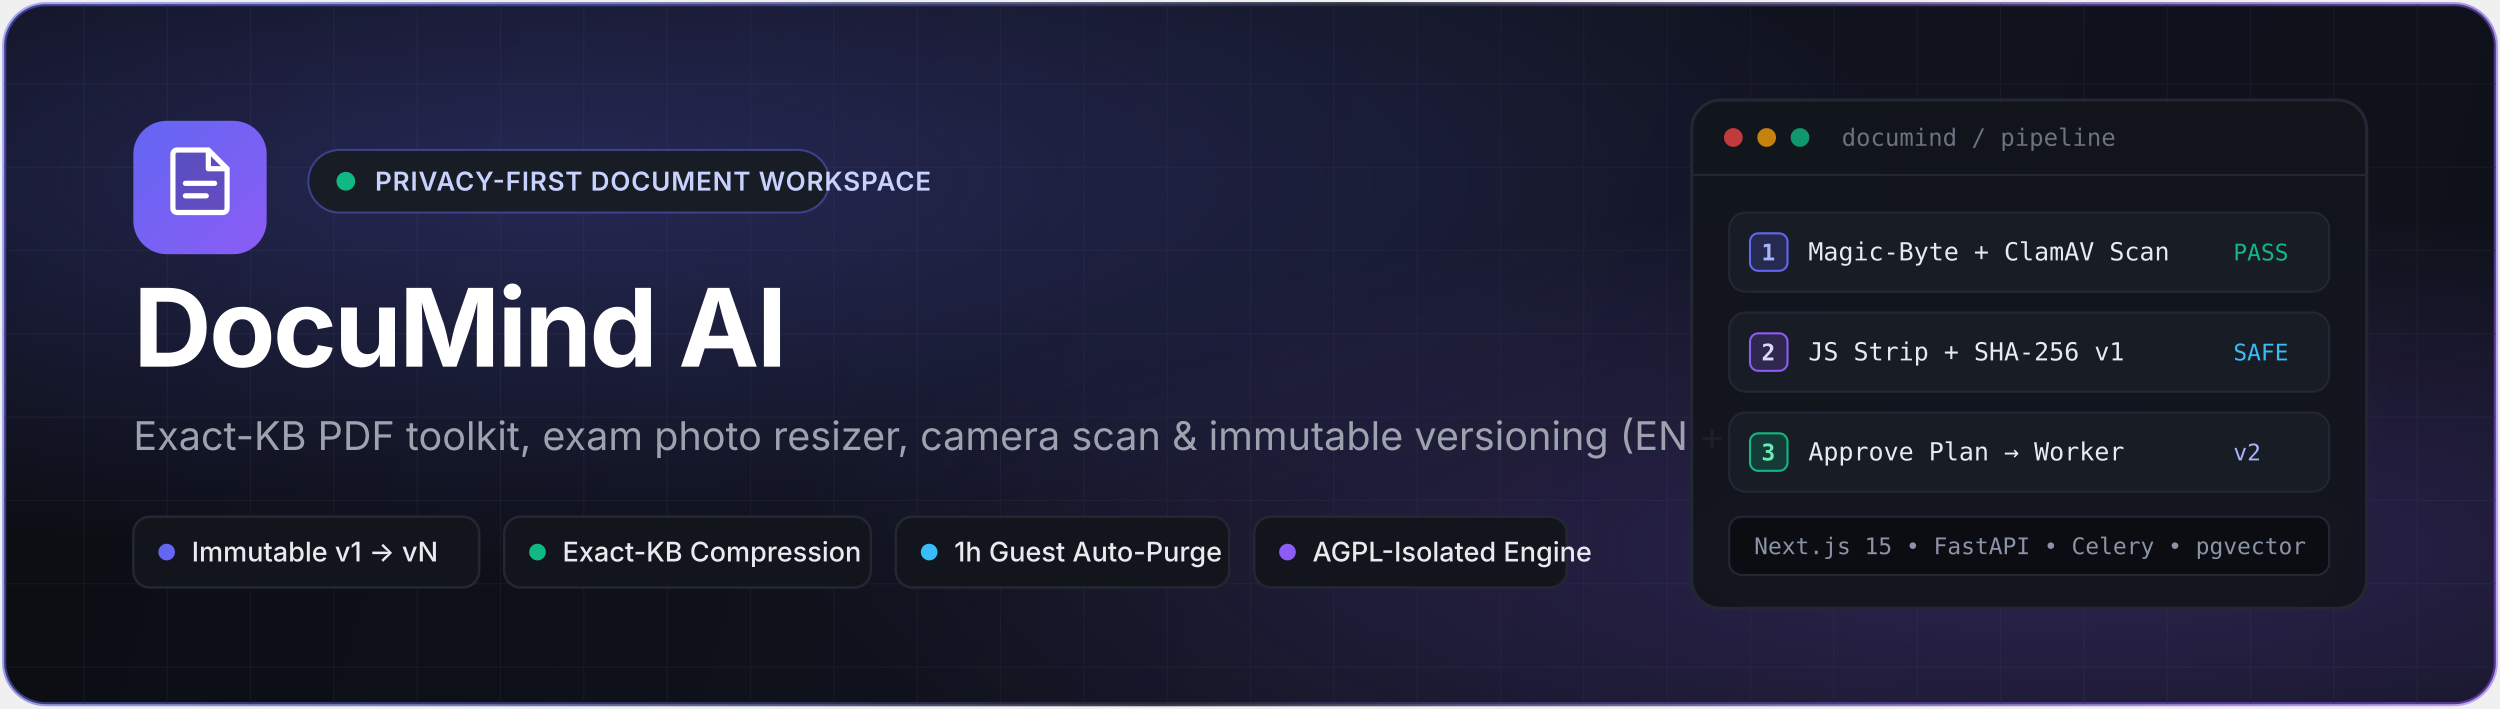
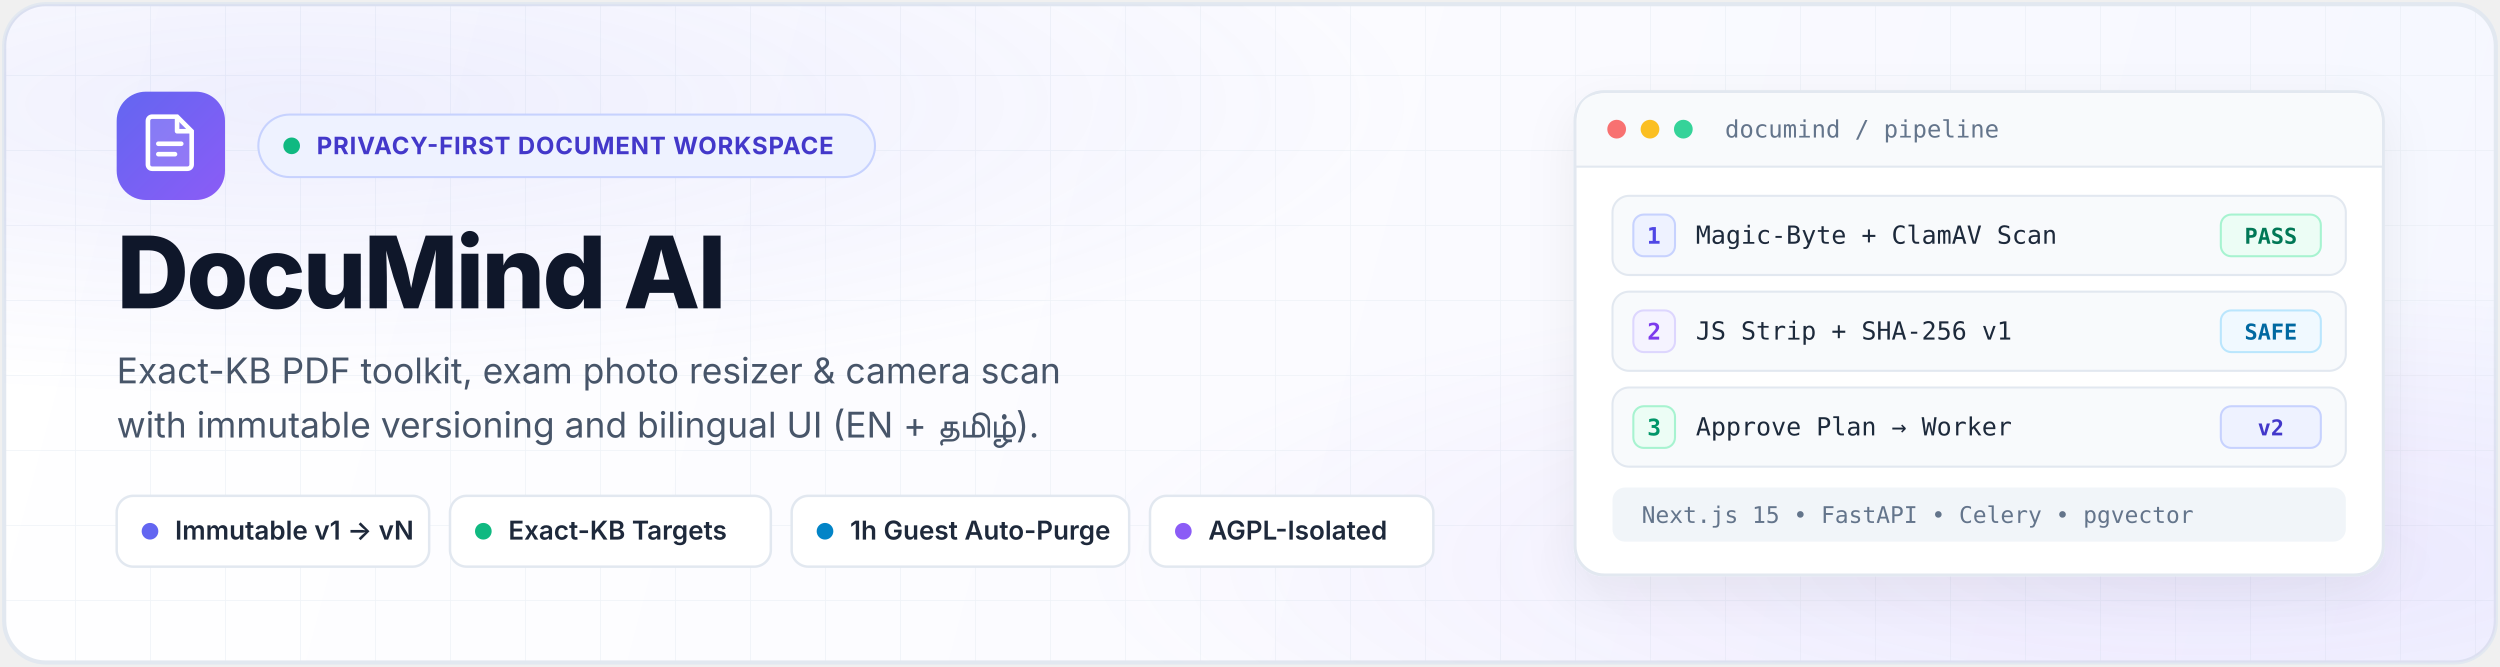
- <svg xmlns="http://www.w3.org/2000/svg" viewBox="0 0 1200 340" width="1200" height="340" fill="none">
+ <svg xmlns="http://www.w3.org/2000/svg" viewBox="0 0 1200 320" width="1200" height="320" fill="none">
  <defs>
-     <linearGradient id="bg-grad" x1="0" y1="0" x2="1200" y2="340" gradientUnits="userSpaceOnUse">
-       <stop offset="0%" stop-color="#0B0D12" />
-       <stop offset="55%" stop-color="#111420" />
-       <stop offset="100%" stop-color="#0E1119" />
+     <linearGradient id="bg-light" x1="0" y1="0" x2="1200" y2="320" gradientUnits="userSpaceOnUse">
+       <stop offset="0%" stop-color="#FFFFFF" />
+       <stop offset="60%" stop-color="#FAFAFF" />
+       <stop offset="100%" stop-color="#F5F7FF" />
    </linearGradient>
-     <radialGradient id="glow-indigo" cx="0.22" cy="0.25" r="0.55">
-       <stop offset="0%" stop-color="#6366F1" stop-opacity="0.28" />
+     <radialGradient id="glow-tl" cx="0.12" cy="0.15" r="0.45">
+       <stop offset="0%" stop-color="#6366F1" stop-opacity="0.10" />
      <stop offset="100%" stop-color="#6366F1" stop-opacity="0" />
    </radialGradient>
-     <radialGradient id="glow-violet" cx="0.82" cy="0.78" r="0.5">
-       <stop offset="0%" stop-color="#8B5CF6" stop-opacity="0.24" />
+     <radialGradient id="glow-br" cx="0.88" cy="0.85" r="0.45">
+       <stop offset="0%" stop-color="#8B5CF6" stop-opacity="0.10" />
      <stop offset="100%" stop-color="#8B5CF6" stop-opacity="0" />
    </radialGradient>
    <linearGradient id="brand-grad" x1="0" y1="0" x2="1" y2="1">
      <stop offset="0%" stop-color="#6366F1" />
      <stop offset="100%" stop-color="#8B5CF6" />
    </linearGradient>
-     <linearGradient id="border-grad" x1="0" y1="0" x2="1200" y2="340" gradientUnits="userSpaceOnUse">
-       <stop offset="0%" stop-color="#6366F1" stop-opacity="0.5" />
-       <stop offset="50%" stop-color="#232733" stop-opacity="0.9" />
-       <stop offset="100%" stop-color="#8B5CF6" stop-opacity="0.5" />
-     </linearGradient>
-     <pattern id="grid" width="40" height="40" patternUnits="userSpaceOnUse">
-       <path d="M 40 0 L 0 0 0 40" fill="none" stroke="#232733" stroke-width="0.7" stroke-opacity="0.55" />
+     <pattern id="grid-light" width="36" height="36" patternUnits="userSpaceOnUse">
+       <path d="M 36 0 L 0 0 0 36" fill="none" stroke="#E2E8F0" stroke-width="0.7" stroke-opacity="0.55" />
    </pattern>
+     <filter id="card-shadow" x="-8%" y="-10%" width="116%" height="126%">
+       <feDropShadow dx="0" dy="8" stdDeviation="12" flood-color="#0F172A" flood-opacity="0.06" />
+     </filter>
  </defs>
-   <rect x="2" y="2" width="1196" height="336" rx="20" fill="url(#bg-grad)" stroke="url(#border-grad)" stroke-width="2" />
-   <rect x="2" y="2" width="1196" height="336" rx="20" fill="url(#grid)" />
-   <rect x="2" y="2" width="1196" height="336" rx="20" fill="url(#glow-indigo)" />
-   <rect x="2" y="2" width="1196" height="336" rx="20" fill="url(#glow-violet)" />
-   <g transform="translate(64, 58)">
-     <rect x="0" y="0" width="64" height="64" rx="16" fill="url(#brand-grad)" />
-     <path d="M21 14h15l9 9v19a2 2 0 0 1-2 2H21a2 2 0 0 1-2-2V16a2 2 0 0 1 2-2Z" fill="#0B0D12" fill-opacity="0.22" stroke="#FFFFFF" stroke-width="2.5" />
-     <path d="M36 14v9h9" stroke="#FFFFFF" stroke-width="2.5" stroke-linejoin="round" />
-     <path d="M25 30h14M25 36h10" stroke="#FFFFFF" stroke-width="2.5" stroke-linecap="round" />
-     <rect x="84" y="14" width="250" height="30" rx="15" fill="#181C25" stroke="#6366F1" stroke-opacity="0.45" stroke-width="1" />
-     <circle cx="102" cy="29" r="4.5" fill="#10B981" />
-     <text x="116" y="33.5" fill="#C7D2FE" font-family="Inter, -apple-system, BlinkMacSystemFont, 'Segoe UI', Roboto, sans-serif" font-size="12.5" font-weight="600" letter-spacing="0.4">PRIVACY-FIRST DOCUMENT WORKSPACE</text>
+   <rect x="2" y="2" width="1196" height="316" rx="20" fill="url(#bg-light)" stroke="#E2E8F0" stroke-width="2" />
+   <rect x="2" y="2" width="1196" height="316" rx="20" fill="url(#grid-light)" />
+   <rect x="2" y="2" width="1196" height="316" rx="20" fill="url(#glow-tl)" />
+   <rect x="2" y="2" width="1196" height="316" rx="20" fill="url(#glow-br)" />
+   <g transform="translate(56, 44)">
+     <rect x="0" y="0" width="52" height="52" rx="14" fill="url(#brand-grad)" />
+     <path d="M17 12h12l7 7v16a2 2 0 0 1-2 2H17a2 2 0 0 1-2-2V14a2 2 0 0 1 2-2Z" fill="#FFFFFF" fill-opacity="0.16" stroke="#FFFFFF" stroke-width="2.2" />
+     <path d="M29 12v7h7" stroke="#FFFFFF" stroke-width="2.2" stroke-linejoin="round" />
+     <path d="M20 25h11M20 30h8" stroke="#FFFFFF" stroke-width="2.2" stroke-linecap="round" />
+     <rect x="68" y="11" width="296" height="30" rx="15" fill="#EEF2FF" stroke="#C7D2FE" stroke-width="1" />
+     <circle cx="84" cy="26" r="4" fill="#10B981" />
+     <text x="96" y="30" fill="#4338CA" font-family="Inter, -apple-system, BlinkMacSystemFont, 'Segoe UI', Roboto, sans-serif" font-size="11.5" font-weight="700" letter-spacing="0.4">PRIVACY-FIRST DOCUMENT WORKSPACE</text>
  </g>
-   <text x="64" y="176" fill="#FFFFFF" font-family="Inter, -apple-system, BlinkMacSystemFont, 'Segoe UI', Roboto, sans-serif" font-size="52" font-weight="700" letter-spacing="-1.2">DocuMind AI</text>
-   <text x="64" y="216" fill="#9CA3AF" font-family="Inter, -apple-system, BlinkMacSystemFont, 'Segoe UI', Roboto, sans-serif" font-size="19" font-weight="400">
-     Exact-KB PDF toolkit, exam photo resizer, camera scan &amp; immutable versioning (EN + தமிழ்)
+   <text x="56" y="148" fill="#0F172A" font-family="Inter, -apple-system, BlinkMacSystemFont, 'Segoe UI', Roboto, sans-serif" font-size="48" font-weight="800" letter-spacing="-1.2">DocuMind AI</text>
+   <text x="56" y="184" fill="#475569" font-family="Inter, -apple-system, BlinkMacSystemFont, 'Segoe UI', Roboto, sans-serif" font-size="17" font-weight="400">
+     Exact-KB PDF toolkit, exam photo resizer &amp; camera scan
  </text>
-   <g transform="translate(64, 248)" font-family="Inter, -apple-system, BlinkMacSystemFont, 'Segoe UI', Roboto, sans-serif" font-size="13" font-weight="500">
-     <rect x="0" y="0" width="166" height="34" rx="8" fill="#12151C" stroke="#232733" stroke-width="1.2" />
+   <text x="56" y="210" fill="#475569" font-family="Inter, -apple-system, BlinkMacSystemFont, 'Segoe UI', Roboto, sans-serif" font-size="17" font-weight="400">
+     with immutable versioning and bilingual UI (EN + தமிழ்).
+   </text>
+   <g transform="translate(56, 238)" font-family="Inter, -apple-system, BlinkMacSystemFont, 'Segoe UI', Roboto, sans-serif" font-size="12.5" font-weight="600">
+     <rect x="0" y="0" width="150" height="34" rx="8" fill="#FFFFFF" stroke="#E2E8F0" stroke-width="1.2" />
    <circle cx="16" cy="17" r="4" fill="#6366F1" />
-     <text x="28" y="21.5" fill="#E8EAF0">Immutable v1 → vN</text>
-     <rect x="178" y="0" width="176" height="34" rx="8" fill="#12151C" stroke="#232733" stroke-width="1.2" />
-     <circle cx="194" cy="17" r="4" fill="#10B981" />
-     <text x="206" y="21.5" fill="#E8EAF0">Exact-KB Compression</text>
-     <rect x="366" y="0" width="160" height="34" rx="8" fill="#12151C" stroke="#232733" stroke-width="1.2" />
-     <circle cx="382" cy="17" r="4" fill="#38BDF8" />
-     <text x="394" y="21.5" fill="#E8EAF0">1h Guest Auto-Purge</text>
-     <rect x="538" y="0" width="150" height="34" rx="8" fill="#12151C" stroke="#232733" stroke-width="1.2" />
-     <circle cx="554" cy="17" r="4" fill="#8B5CF6" />
-     <text x="566" y="21.5" fill="#E8EAF0">AGPL-Isolated Engine</text>
+     <text x="28" y="21" fill="#1E293B">Immutable v1 → vN</text>
+     <rect x="160" y="0" width="154" height="34" rx="8" fill="#FFFFFF" stroke="#E2E8F0" stroke-width="1.2" />
+     <circle cx="176" cy="17" r="4" fill="#10B981" />
+     <text x="188" y="21" fill="#1E293B">Exact-KB Targets</text>
+     <rect x="324" y="0" width="162" height="34" rx="8" fill="#FFFFFF" stroke="#E2E8F0" stroke-width="1.2" />
+     <circle cx="340" cy="17" r="4" fill="#0284C7" />
+     <text x="352" y="21" fill="#1E293B">1h Guest Auto-Purge</text>
+     <rect x="496" y="0" width="136" height="34" rx="8" fill="#FFFFFF" stroke="#E2E8F0" stroke-width="1.2" />
+     <circle cx="512" cy="17" r="4" fill="#8B5CF6" />
+     <text x="524" y="21" fill="#1E293B">AGPL-Isolated</text>
  </g>
-   <g transform="translate(812, 48)">
-     <rect x="0" y="0" width="324" height="244" rx="14" fill="#12151C" fill-opacity="0.92" stroke="#232733" stroke-width="1.5" />
-     <circle cx="20" cy="18" r="4.5" fill="#EF4444" fill-opacity="0.8" />
-     <circle cx="36" cy="18" r="4.5" fill="#F59E0B" fill-opacity="0.8" />
-     <circle cx="52" cy="18" r="4.5" fill="#10B981" fill-opacity="0.8" />
-     <text x="72" y="22" fill="#6B7280" font-family="'JetBrains Mono', ui-monospace, SFMono-Regular, Menlo, monospace" font-size="11.5">documind / pipeline</text>
-     <line x1="0" y1="36" x2="324" y2="36" stroke="#232733" stroke-width="1" />
-     <g transform="translate(18, 54)" font-family="'JetBrains Mono', ui-monospace, SFMono-Regular, Menlo, monospace" font-size="12">
-       <rect x="0" y="0" width="288" height="38" rx="8" fill="#181C25" stroke="#232733" />
-       <rect x="10" y="10" width="18" height="18" rx="4" fill="#6366F1" fill-opacity="0.2" stroke="#6366F1" />
-       <text x="15.5" y="23" fill="#A5B4FC" font-size="11" font-weight="700">1</text>
-       <text x="38" y="23" fill="#E8EAF0">Magic-Byte + ClamAV Scan</text>
-       <text x="242" y="23" fill="#10B981" font-size="11">PASS</text>
-       <rect x="0" y="48" width="288" height="38" rx="8" fill="#181C25" stroke="#232733" />
-       <rect x="10" y="58" width="18" height="18" rx="4" fill="#8B5CF6" fill-opacity="0.2" stroke="#8B5CF6" />
-       <text x="15.5" y="71" fill="#DDD6FE" font-size="11" font-weight="700">2</text>
-       <text x="38" y="71" fill="#E8EAF0">JS Strip + SHA-256 v1</text>
-       <text x="242" y="71" fill="#38BDF8" font-size="11">SAFE</text>
-       <rect x="0" y="96" width="288" height="38" rx="8" fill="#181C25" stroke="#232733" />
-       <rect x="10" y="106" width="18" height="18" rx="4" fill="#10B981" fill-opacity="0.2" stroke="#10B981" />
-       <text x="15.5" y="119" fill="#6EE7B7" font-size="11" font-weight="700">3</text>
-       <text x="38" y="119" fill="#E8EAF0">Approve Plan → Worker</text>
-       <text x="242" y="119" fill="#A5B4FC" font-size="11">v2</text>
-       <rect x="0" y="146" width="288" height="28" rx="6" fill="#0B0D12" stroke="#232733" />
-       <text x="12" y="164" fill="#8B93A7" font-size="11">Next.js 15 • FastAPI • Celery • pgvector</text>
+   <g transform="translate(756, 44)" filter="url(#card-shadow)">
+     <rect x="0" y="0" width="388" height="232" rx="14" fill="#FFFFFF" stroke="#E2E8F0" stroke-width="1.5" />
+     <path d="M 1 14 Q 1 1 14 1 L 374 1 Q 387 1 387 14 L 387 36 L 1 36 Z" fill="#F8FAFC" />
+     <line x1="0" y1="36" x2="388" y2="36" stroke="#E2E8F0" stroke-width="1" />
+     <circle cx="20" cy="18" r="4.5" fill="#F87171" />
+     <circle cx="36" cy="18" r="4.5" fill="#FBBF24" />
+     <circle cx="52" cy="18" r="4.5" fill="#34D399" />
+     <text x="72" y="22" fill="#64748B" font-family="'JetBrains Mono', ui-monospace, SFMono-Regular, Menlo, monospace" font-size="11.5" font-weight="500">documind / pipeline</text>
+     <g transform="translate(18, 50)" font-family="'JetBrains Mono', ui-monospace, SFMono-Regular, Menlo, monospace" font-size="12">
+       <rect x="0" y="0" width="352" height="38" rx="8" fill="#F8FAFC" stroke="#E2E8F0" />
+       <rect x="10" y="9" width="20" height="20" rx="5" fill="#EEF2FF" stroke="#C7D2FE" />
+       <text x="16.5" y="23" fill="#4F46E5" font-size="11" font-weight="700">1</text>
+       <text x="40" y="23" fill="#1E293B" font-weight="500">Magic-Byte + ClamAV Scan</text>
+       <rect x="292" y="9" width="48" height="20" rx="5" fill="#ECFDF5" stroke="#A7F3D0" />
+       <text x="316" y="23" text-anchor="middle" fill="#047857" font-size="10.5" font-weight="700">PASS</text>
+       <rect x="0" y="46" width="352" height="38" rx="8" fill="#F8FAFC" stroke="#E2E8F0" />
+       <rect x="10" y="55" width="20" height="20" rx="5" fill="#F5F3FF" stroke="#DDD6FE" />
+       <text x="20" y="69" text-anchor="middle" fill="#7C3AED" font-size="11" font-weight="700">2</text>
+       <text x="40" y="69" fill="#1E293B" font-weight="500">JS Strip + SHA-256 v1</text>
+       <rect x="292" y="55" width="48" height="20" rx="5" fill="#F0F9FF" stroke="#BAE6FD" />
+       <text x="316" y="69" text-anchor="middle" fill="#0369A1" font-size="10.5" font-weight="700">SAFE</text>
+       <rect x="0" y="92" width="352" height="38" rx="8" fill="#F8FAFC" stroke="#E2E8F0" />
+       <rect x="10" y="101" width="20" height="20" rx="5" fill="#ECFDF5" stroke="#A7F3D0" />
+       <text x="20" y="115" text-anchor="middle" fill="#059669" font-size="11" font-weight="700">3</text>
+       <text x="40" y="115" fill="#1E293B" font-weight="500">Approve Plan → Worker</text>
+       <rect x="292" y="101" width="48" height="20" rx="5" fill="#EEF2FF" stroke="#C7D2FE" />
+       <text x="316" y="115" text-anchor="middle" fill="#4338CA" font-size="10.5" font-weight="700">v2</text>
+       <rect x="0" y="140" width="352" height="26" rx="6" fill="#F1F5F9" />
+       <text x="14" y="157" fill="#64748B" font-size="11" font-weight="500">Next.js 15 • FastAPI • Celery • pgvector</text>
    </g>
  </g>
</svg>
